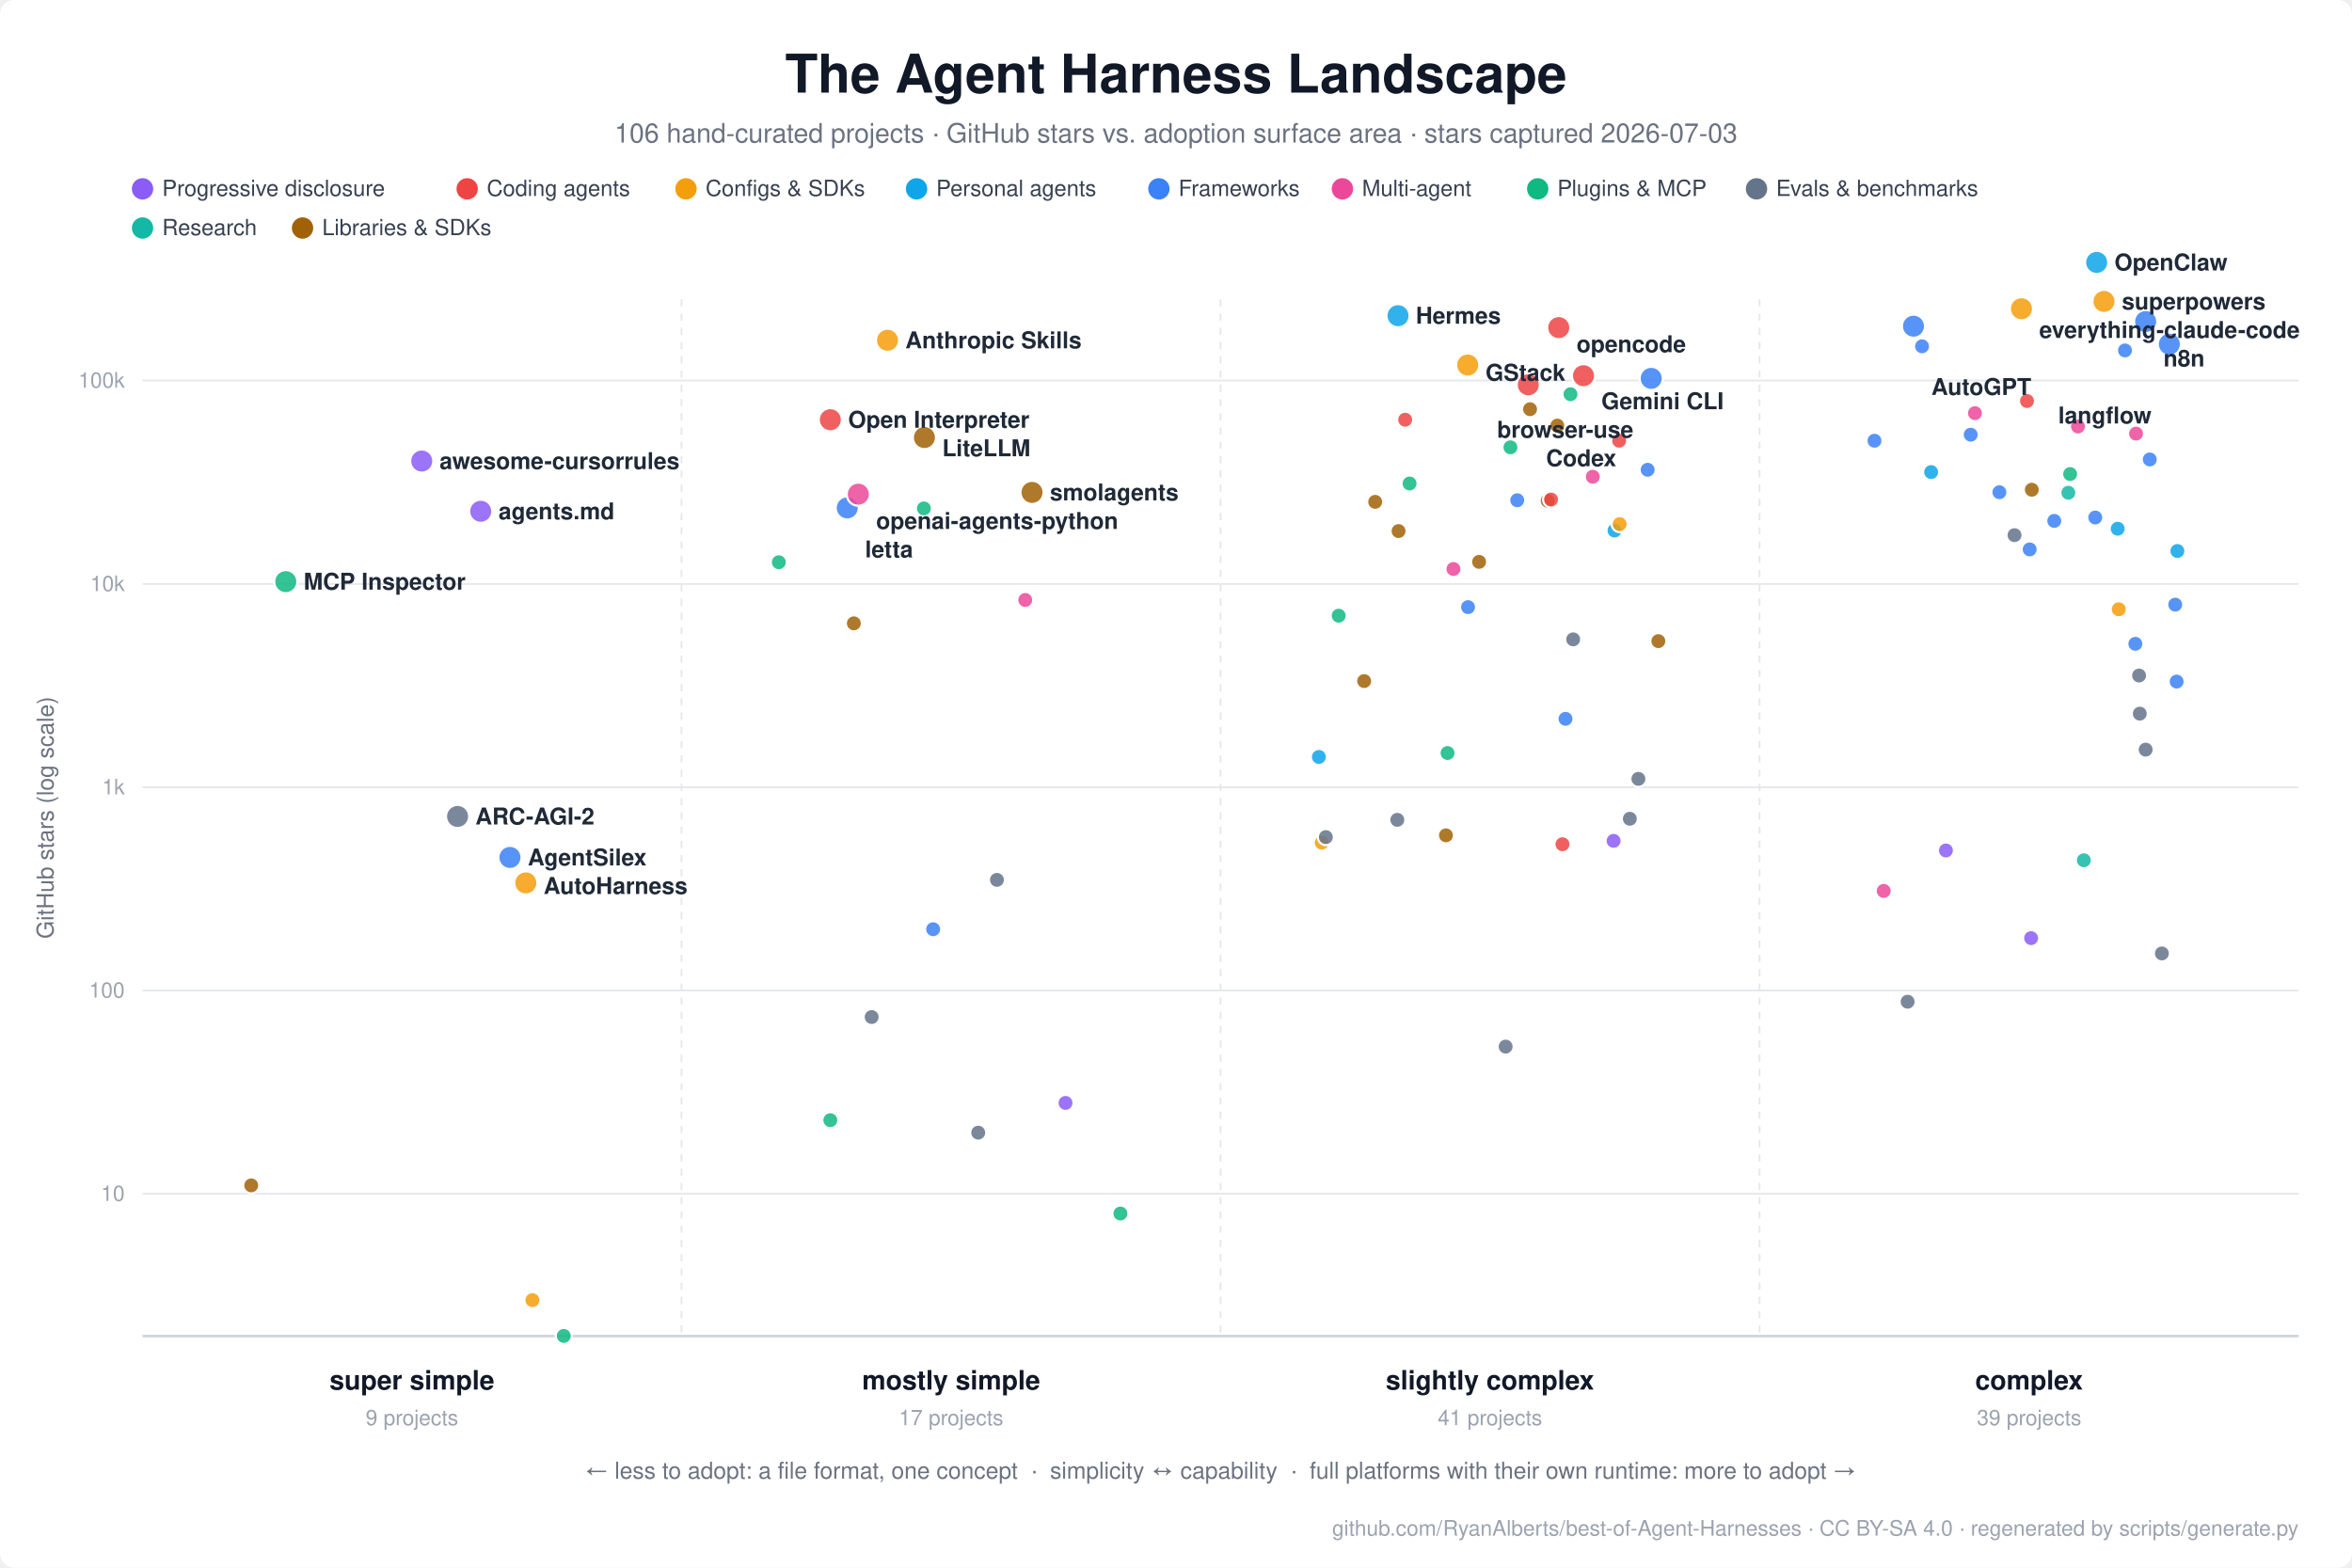
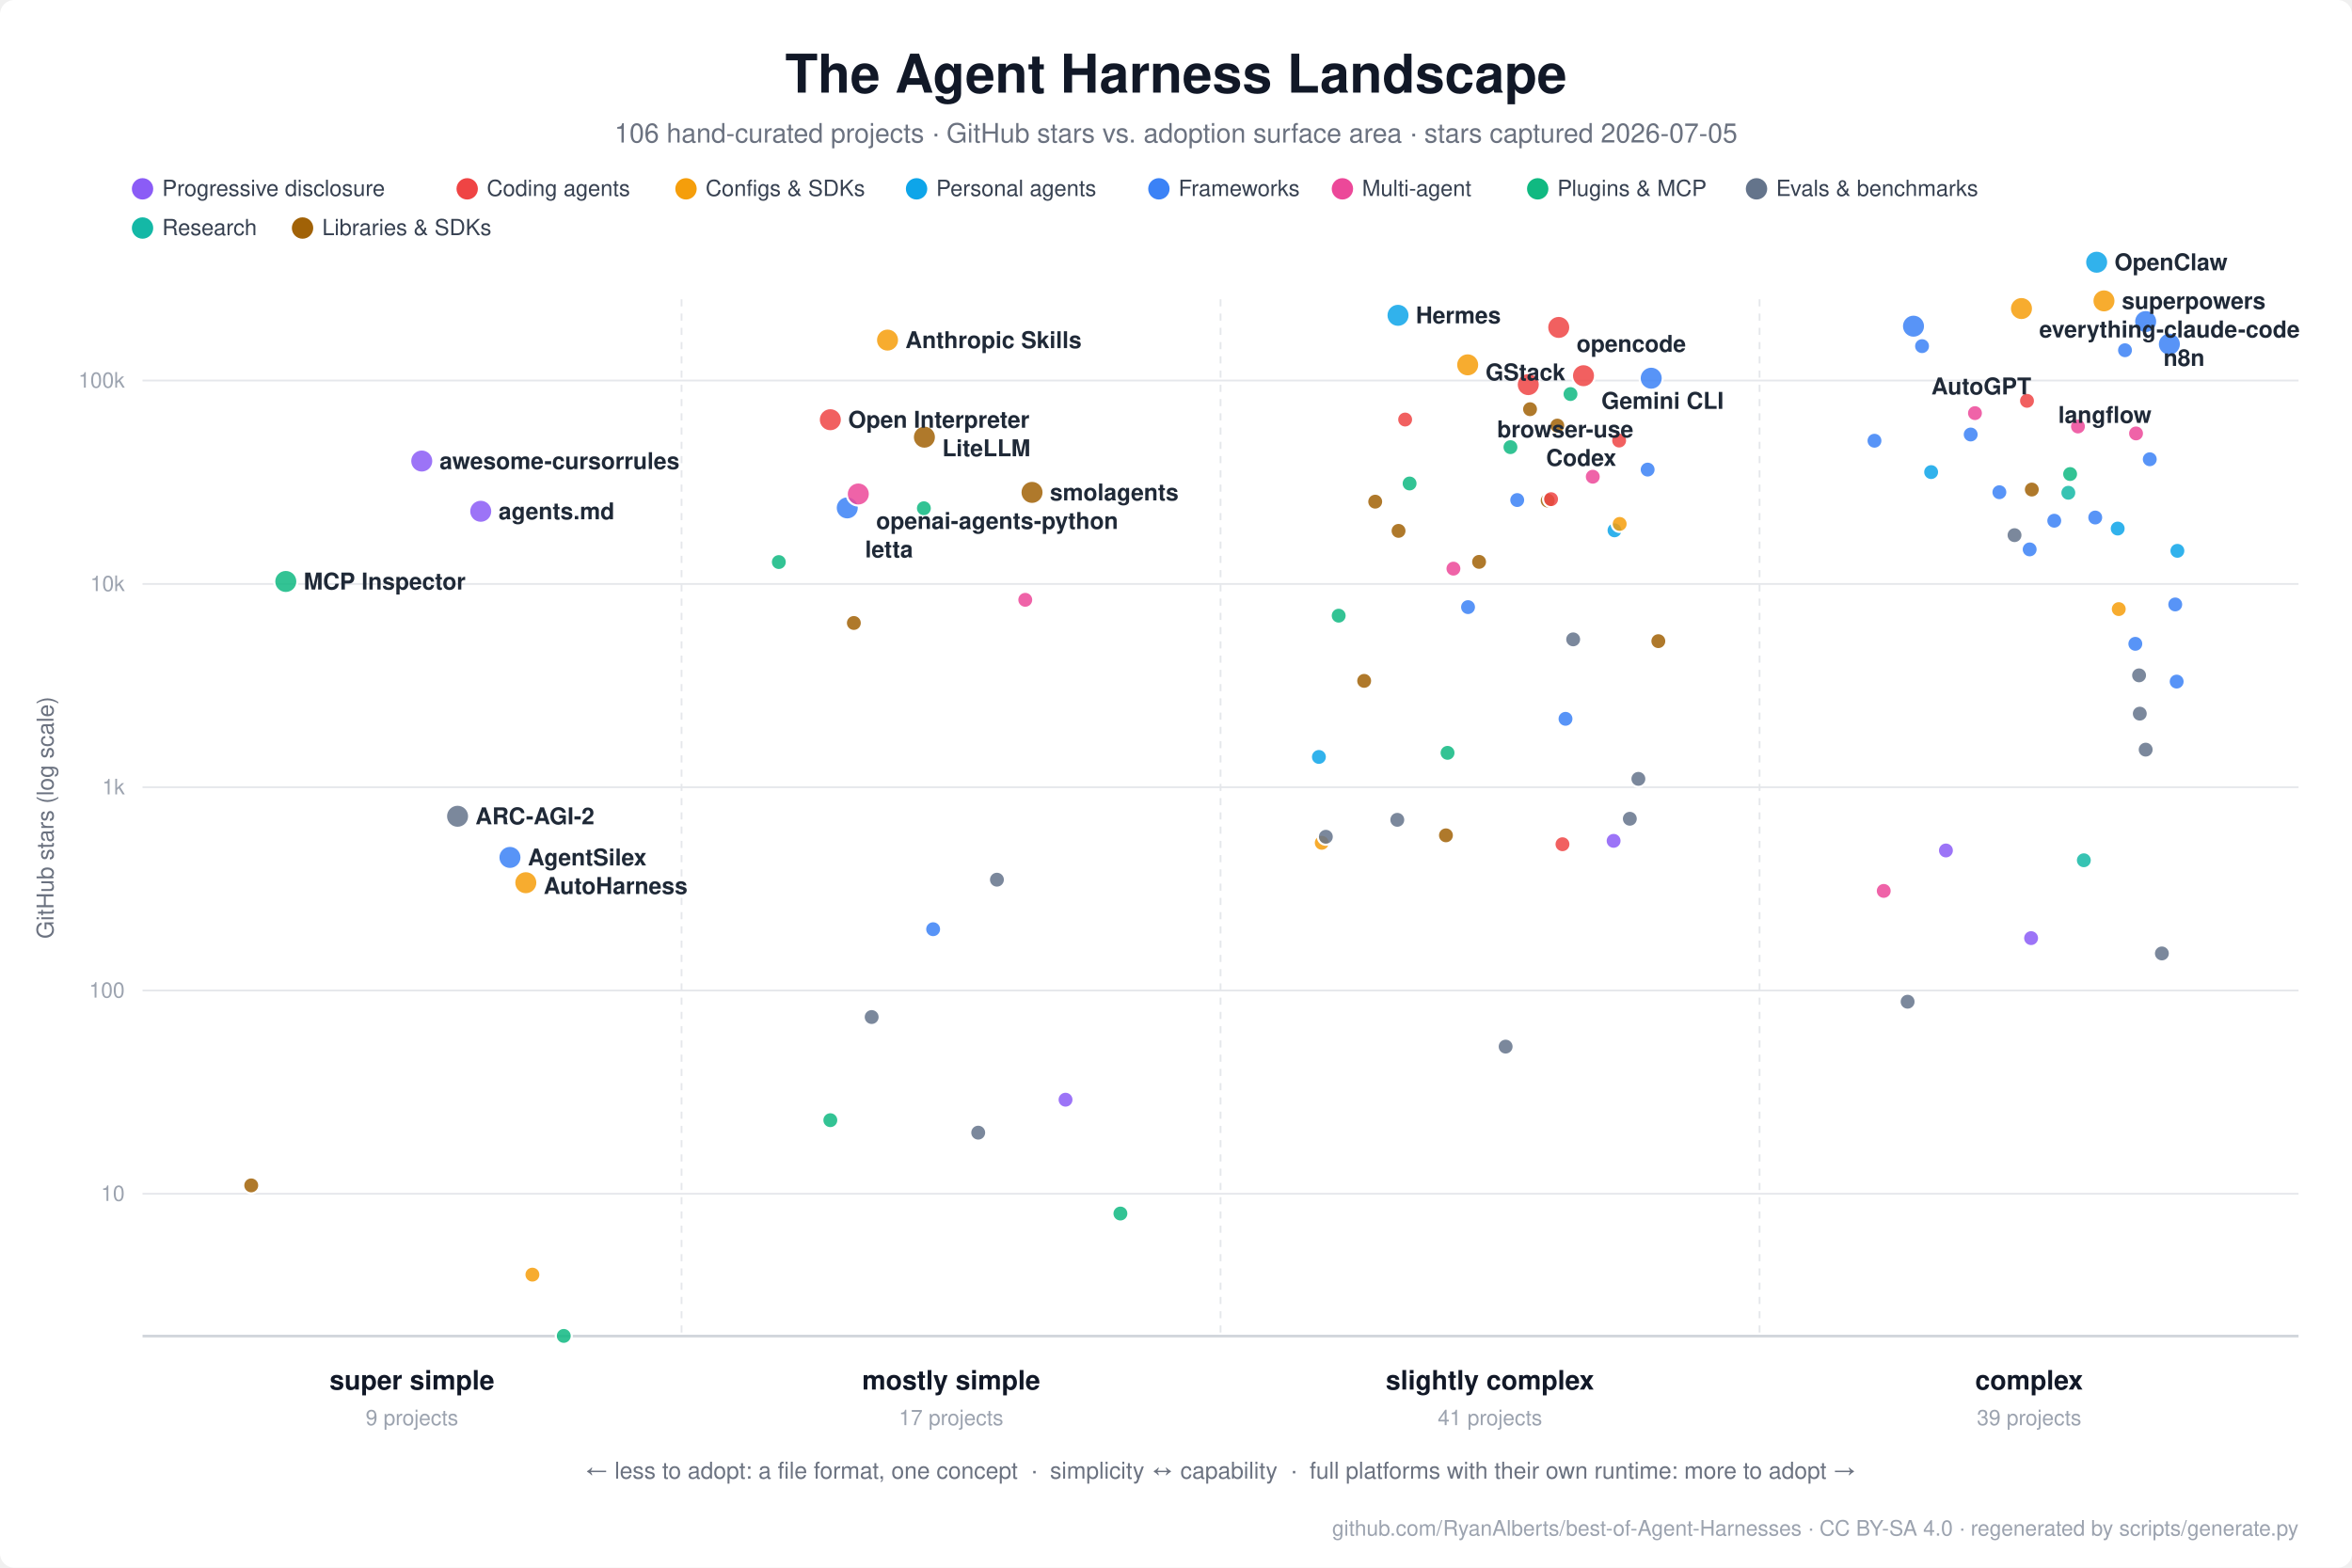
<svg xmlns="http://www.w3.org/2000/svg" viewBox="0 0 1320 880" font-family="-apple-system, 'Segoe UI', Helvetica, Arial, sans-serif">
  <rect width="1320" height="880" fill="#ffffff" rx="8" />
  <text x="660.0" y="52" text-anchor="middle" font-size="30" font-weight="700" fill="#111827">The Agent Harness Landscape</text>
-   <text x="660.0" y="80" text-anchor="middle" font-size="15" fill="#6b7280">106 hand-curated projects · GitHub stars vs. adoption surface area · stars captured 2026-07-03</text>
+   <text x="660.0" y="80" text-anchor="middle" font-size="15" fill="#6b7280">106 hand-curated projects · GitHub stars vs. adoption surface area · stars captured 2026-07-05</text>
  <circle cx="80" cy="106" r="6" fill="#8b5cf6" />
  <text x="91" y="110" font-size="12.5" fill="#374151">Progressive disclosure</text>
  <circle cx="262.2" cy="106" r="6" fill="#ef4444" />
  <text x="273.2" y="110" font-size="12.5" fill="#374151">Coding agents</text>
  <circle cx="385.0" cy="106" r="6" fill="#f59e0b" />
  <text x="396.0" y="110" font-size="12.5" fill="#374151">Configs &amp; SDKs</text>
  <circle cx="514.4" cy="106" r="6" fill="#0ea5e9" />
  <text x="525.4" y="110" font-size="12.5" fill="#374151">Personal agents</text>
  <circle cx="650.4" cy="106" r="6" fill="#3b82f6" />
  <text x="661.4" y="110" font-size="12.5" fill="#374151">Frameworks</text>
  <circle cx="753.4" cy="106" r="6" fill="#ec4899" />
  <text x="764.4" y="110" font-size="12.5" fill="#374151">Multi-agent</text>
  <circle cx="863.0" cy="106" r="6" fill="#10b981" />
  <text x="874.0" y="110" font-size="12.5" fill="#374151">Plugins &amp; MCP</text>
  <circle cx="985.8" cy="106" r="6" fill="#64748b" />
  <text x="996.8" y="110" font-size="12.5" fill="#374151">Evals &amp; benchmarks</text>
  <circle cx="80" cy="128" r="6" fill="#14b8a6" />
  <text x="91" y="132" font-size="12.5" fill="#374151">Research</text>
  <circle cx="169.8" cy="128" r="6" fill="#a16207" />
  <text x="180.8" y="132" font-size="12.5" fill="#374151">Libraries &amp; SDKs</text>
  <line x1="80" y1="670.1" x2="1290" y2="670.1" stroke="#e5e7eb" stroke-width="1" />
  <text x="70" y="674.1" text-anchor="end" font-size="12" fill="#9ca3af">10</text>
  <line x1="80" y1="556.0" x2="1290" y2="556.0" stroke="#e5e7eb" stroke-width="1" />
  <text x="70" y="560.0" text-anchor="end" font-size="12" fill="#9ca3af">100</text>
  <line x1="80" y1="441.9" x2="1290" y2="441.9" stroke="#e5e7eb" stroke-width="1" />
  <text x="70" y="445.9" text-anchor="end" font-size="12" fill="#9ca3af">1k</text>
  <line x1="80" y1="327.8" x2="1290" y2="327.8" stroke="#e5e7eb" stroke-width="1" />
  <text x="70" y="331.8" text-anchor="end" font-size="12" fill="#9ca3af">10k</text>
  <line x1="80" y1="213.6" x2="1290" y2="213.6" stroke="#e5e7eb" stroke-width="1" />
  <text x="70" y="217.6" text-anchor="end" font-size="12" fill="#9ca3af">100k</text>
  <text x="30" y="459" font-size="13" fill="#6b7280" transform="rotate(-90 30 459)" text-anchor="middle">GitHub stars (log scale)</text>
  <text x="231.2" y="780" text-anchor="middle" font-size="15" font-weight="600" fill="#111827">super simple</text>
  <text x="231.2" y="800" text-anchor="middle" font-size="12" fill="#9ca3af">9 projects</text>
  <line x1="382.5" y1="168" x2="382.5" y2="750" stroke="#e5e7eb" stroke-width="1" stroke-dasharray="4 4" />
  <text x="533.8" y="780" text-anchor="middle" font-size="15" font-weight="600" fill="#111827">mostly simple</text>
  <text x="533.8" y="800" text-anchor="middle" font-size="12" fill="#9ca3af">17 projects</text>
  <line x1="685.0" y1="168" x2="685.0" y2="750" stroke="#e5e7eb" stroke-width="1" stroke-dasharray="4 4" />
  <text x="836.2" y="780" text-anchor="middle" font-size="15" font-weight="600" fill="#111827">slightly complex</text>
  <text x="836.2" y="800" text-anchor="middle" font-size="12" fill="#9ca3af">41 projects</text>
  <line x1="987.5" y1="168" x2="987.5" y2="750" stroke="#e5e7eb" stroke-width="1" stroke-dasharray="4 4" />
  <text x="1138.8" y="780" text-anchor="middle" font-size="15" font-weight="600" fill="#111827">complex</text>
  <text x="1138.8" y="800" text-anchor="middle" font-size="12" fill="#9ca3af">39 projects</text>
  <line x1="80" y1="750" x2="1290" y2="750" stroke="#d1d5db" stroke-width="1.5" />
  <text x="685.0" y="830" text-anchor="middle" font-size="13" fill="#6b7280">←  less to adopt: a file format, one concept  ·  simplicity ↔ capability  ·  full platforms with their own runtime: more to adopt  →</text>
  <circle cx="316.4" cy="749.9" r="4.5" fill="#10b981" fill-opacity="0.85" stroke="#ffffff" stroke-width="1.2" />
-   <circle cx="298.8" cy="729.8" r="4.5" fill="#f59e0b" fill-opacity="0.85" stroke="#ffffff" stroke-width="1.2" />
+   <circle cx="298.8" cy="715.5" r="4.5" fill="#f59e0b" fill-opacity="0.85" stroke="#ffffff" stroke-width="1.2" />
  <circle cx="628.8" cy="681.2" r="4.5" fill="#10b981" fill-opacity="0.85" stroke="#ffffff" stroke-width="1.2" />
  <circle cx="141.0" cy="665.4" r="4.5" fill="#a16207" fill-opacity="0.85" stroke="#ffffff" stroke-width="1.2" />
  <circle cx="549.0" cy="635.8" r="4.5" fill="#64748b" fill-opacity="0.85" stroke="#ffffff" stroke-width="1.2" />
  <circle cx="466.0" cy="628.8" r="4.5" fill="#10b981" fill-opacity="0.85" stroke="#ffffff" stroke-width="1.2" />
-   <circle cx="598.0" cy="619.1" r="4.5" fill="#8b5cf6" fill-opacity="0.85" stroke="#ffffff" stroke-width="1.2" />
+   <circle cx="598.0" cy="617.3" r="4.5" fill="#8b5cf6" fill-opacity="0.85" stroke="#ffffff" stroke-width="1.2" />
  <circle cx="845.0" cy="587.5" r="4.5" fill="#64748b" fill-opacity="0.85" stroke="#ffffff" stroke-width="1.2" />
  <circle cx="489.2" cy="570.9" r="4.5" fill="#64748b" fill-opacity="0.85" stroke="#ffffff" stroke-width="1.2" />
  <circle cx="1070.6" cy="562.3" r="4.5" fill="#64748b" fill-opacity="0.85" stroke="#ffffff" stroke-width="1.2" />
  <circle cx="1213.3" cy="535.2" r="4.5" fill="#64748b" fill-opacity="0.85" stroke="#ffffff" stroke-width="1.2" />
  <circle cx="1139.9" cy="526.6" r="4.5" fill="#8b5cf6" fill-opacity="0.85" stroke="#ffffff" stroke-width="1.2" />
  <circle cx="523.7" cy="521.6" r="4.5" fill="#3b82f6" fill-opacity="0.85" stroke="#ffffff" stroke-width="1.2" />
  <circle cx="1057.2" cy="500.1" r="4.5" fill="#ec4899" fill-opacity="0.85" stroke="#ffffff" stroke-width="1.2" />
-   <circle cx="295.1" cy="495.6" r="6.5" fill="#f59e0b" fill-opacity="0.85" stroke="#ffffff" stroke-width="1.2" />
-   <circle cx="559.5" cy="493.9" r="4.5" fill="#64748b" fill-opacity="0.85" stroke="#ffffff" stroke-width="1.2" />
+   <circle cx="295.1" cy="495.5" r="6.5" fill="#f59e0b" fill-opacity="0.85" stroke="#ffffff" stroke-width="1.2" />
+   <circle cx="559.5" cy="493.8" r="4.5" fill="#64748b" fill-opacity="0.85" stroke="#ffffff" stroke-width="1.2" />
  <circle cx="1169.5" cy="482.9" r="4.5" fill="#14b8a6" fill-opacity="0.85" stroke="#ffffff" stroke-width="1.2" />
  <circle cx="286.2" cy="481.3" r="6.5" fill="#3b82f6" fill-opacity="0.85" stroke="#ffffff" stroke-width="1.2" />
  <circle cx="1092.1" cy="477.4" r="4.5" fill="#8b5cf6" fill-opacity="0.85" stroke="#ffffff" stroke-width="1.2" />
  <circle cx="876.9" cy="473.9" r="4.5" fill="#ef4444" fill-opacity="0.85" stroke="#ffffff" stroke-width="1.2" />
-   <circle cx="741.8" cy="473.0" r="4.5" fill="#f59e0b" fill-opacity="0.85" stroke="#ffffff" stroke-width="1.2" />
+   <circle cx="741.8" cy="473.1" r="4.5" fill="#f59e0b" fill-opacity="0.85" stroke="#ffffff" stroke-width="1.2" />
  <circle cx="905.6" cy="472.0" r="4.5" fill="#8b5cf6" fill-opacity="0.85" stroke="#ffffff" stroke-width="1.2" />
-   <circle cx="744.1" cy="469.9" r="4.5" fill="#64748b" fill-opacity="0.85" stroke="#ffffff" stroke-width="1.2" />
+   <circle cx="744.1" cy="469.7" r="4.5" fill="#64748b" fill-opacity="0.85" stroke="#ffffff" stroke-width="1.2" />
  <circle cx="811.5" cy="468.9" r="4.5" fill="#a16207" fill-opacity="0.85" stroke="#ffffff" stroke-width="1.2" />
  <circle cx="784.2" cy="460.2" r="4.5" fill="#64748b" fill-opacity="0.85" stroke="#ffffff" stroke-width="1.2" />
  <circle cx="914.7" cy="459.6" r="4.5" fill="#64748b" fill-opacity="0.85" stroke="#ffffff" stroke-width="1.2" />
-   <circle cx="256.8" cy="458.3" r="6.5" fill="#64748b" fill-opacity="0.85" stroke="#ffffff" stroke-width="1.2" />
+   <circle cx="256.8" cy="458.2" r="6.5" fill="#64748b" fill-opacity="0.85" stroke="#ffffff" stroke-width="1.2" />
  <circle cx="919.5" cy="437.2" r="4.5" fill="#64748b" fill-opacity="0.85" stroke="#ffffff" stroke-width="1.2" />
  <circle cx="740.2" cy="424.9" r="4.5" fill="#0ea5e9" fill-opacity="0.85" stroke="#ffffff" stroke-width="1.2" />
-   <circle cx="812.4" cy="422.7" r="4.5" fill="#10b981" fill-opacity="0.85" stroke="#ffffff" stroke-width="1.2" />
+   <circle cx="812.4" cy="422.6" r="4.5" fill="#10b981" fill-opacity="0.85" stroke="#ffffff" stroke-width="1.2" />
  <circle cx="1204.2" cy="420.8" r="4.5" fill="#64748b" fill-opacity="0.85" stroke="#ffffff" stroke-width="1.2" />
  <circle cx="878.6" cy="403.5" r="4.5" fill="#3b82f6" fill-opacity="0.85" stroke="#ffffff" stroke-width="1.2" />
  <circle cx="1200.9" cy="400.6" r="4.5" fill="#64748b" fill-opacity="0.85" stroke="#ffffff" stroke-width="1.2" />
  <circle cx="1221.6" cy="382.6" r="4.5" fill="#3b82f6" fill-opacity="0.85" stroke="#ffffff" stroke-width="1.2" />
-   <circle cx="765.6" cy="382.3" r="4.5" fill="#a16207" fill-opacity="0.85" stroke="#ffffff" stroke-width="1.2" />
-   <circle cx="1200.5" cy="379.2" r="4.5" fill="#64748b" fill-opacity="0.85" stroke="#ffffff" stroke-width="1.2" />
+   <circle cx="765.6" cy="382.2" r="4.5" fill="#a16207" fill-opacity="0.85" stroke="#ffffff" stroke-width="1.2" />
+   <circle cx="1200.5" cy="379.1" r="4.5" fill="#64748b" fill-opacity="0.85" stroke="#ffffff" stroke-width="1.2" />
  <circle cx="1198.4" cy="361.4" r="4.5" fill="#3b82f6" fill-opacity="0.85" stroke="#ffffff" stroke-width="1.2" />
  <circle cx="930.7" cy="359.9" r="4.5" fill="#a16207" fill-opacity="0.85" stroke="#ffffff" stroke-width="1.2" />
  <circle cx="882.9" cy="358.9" r="4.5" fill="#64748b" fill-opacity="0.85" stroke="#ffffff" stroke-width="1.2" />
-   <circle cx="479.2" cy="349.9" r="4.5" fill="#a16207" fill-opacity="0.85" stroke="#ffffff" stroke-width="1.2" />
+   <circle cx="479.2" cy="349.7" r="4.5" fill="#a16207" fill-opacity="0.85" stroke="#ffffff" stroke-width="1.2" />
  <circle cx="751.3" cy="345.6" r="4.5" fill="#10b981" fill-opacity="0.85" stroke="#ffffff" stroke-width="1.2" />
-   <circle cx="1189.1" cy="342.0" r="4.5" fill="#f59e0b" fill-opacity="0.85" stroke="#ffffff" stroke-width="1.2" />
+   <circle cx="1189.1" cy="341.9" r="4.5" fill="#f59e0b" fill-opacity="0.85" stroke="#ffffff" stroke-width="1.2" />
  <circle cx="823.9" cy="340.8" r="4.5" fill="#3b82f6" fill-opacity="0.85" stroke="#ffffff" stroke-width="1.2" />
-   <circle cx="1220.8" cy="339.4" r="4.5" fill="#3b82f6" fill-opacity="0.85" stroke="#ffffff" stroke-width="1.2" />
-   <circle cx="575.4" cy="336.8" r="4.5" fill="#ec4899" fill-opacity="0.85" stroke="#ffffff" stroke-width="1.2" />
-   <circle cx="160.4" cy="326.5" r="6.5" fill="#10b981" fill-opacity="0.85" stroke="#ffffff" stroke-width="1.2" />
-   <circle cx="815.7" cy="319.4" r="4.5" fill="#ec4899" fill-opacity="0.85" stroke="#ffffff" stroke-width="1.2" />
-   <circle cx="437.1" cy="315.6" r="4.5" fill="#10b981" fill-opacity="0.85" stroke="#ffffff" stroke-width="1.2" />
+   <circle cx="1220.8" cy="339.3" r="4.5" fill="#3b82f6" fill-opacity="0.85" stroke="#ffffff" stroke-width="1.2" />
+   <circle cx="575.4" cy="336.7" r="4.5" fill="#ec4899" fill-opacity="0.85" stroke="#ffffff" stroke-width="1.2" />
+   <circle cx="160.4" cy="326.4" r="6.5" fill="#10b981" fill-opacity="0.85" stroke="#ffffff" stroke-width="1.2" />
+   <circle cx="815.7" cy="319.2" r="4.5" fill="#ec4899" fill-opacity="0.85" stroke="#ffffff" stroke-width="1.2" />
+   <circle cx="437.1" cy="315.5" r="4.5" fill="#10b981" fill-opacity="0.85" stroke="#ffffff" stroke-width="1.2" />
  <circle cx="830.1" cy="315.4" r="4.5" fill="#a16207" fill-opacity="0.85" stroke="#ffffff" stroke-width="1.2" />
-   <circle cx="1222.0" cy="309.3" r="4.5" fill="#0ea5e9" fill-opacity="0.85" stroke="#ffffff" stroke-width="1.2" />
+   <circle cx="1222.0" cy="309.2" r="4.5" fill="#0ea5e9" fill-opacity="0.85" stroke="#ffffff" stroke-width="1.2" />
  <circle cx="1139.1" cy="308.4" r="4.5" fill="#3b82f6" fill-opacity="0.85" stroke="#ffffff" stroke-width="1.2" />
  <circle cx="1130.6" cy="300.4" r="4.5" fill="#64748b" fill-opacity="0.85" stroke="#ffffff" stroke-width="1.2" />
-   <circle cx="784.9" cy="298.1" r="4.5" fill="#a16207" fill-opacity="0.85" stroke="#ffffff" stroke-width="1.2" />
-   <circle cx="906.1" cy="297.8" r="4.5" fill="#0ea5e9" fill-opacity="0.85" stroke="#ffffff" stroke-width="1.2" />
-   <circle cx="1188.5" cy="296.8" r="4.5" fill="#0ea5e9" fill-opacity="0.85" stroke="#ffffff" stroke-width="1.2" />
-   <circle cx="909.0" cy="294.2" r="4.5" fill="#f59e0b" fill-opacity="0.85" stroke="#ffffff" stroke-width="1.2" />
-   <circle cx="1152.9" cy="292.4" r="4.5" fill="#3b82f6" fill-opacity="0.85" stroke="#ffffff" stroke-width="1.2" />
+   <circle cx="784.9" cy="298.0" r="4.5" fill="#a16207" fill-opacity="0.85" stroke="#ffffff" stroke-width="1.2" />
+   <circle cx="906.1" cy="297.7" r="4.5" fill="#0ea5e9" fill-opacity="0.85" stroke="#ffffff" stroke-width="1.2" />
+   <circle cx="1188.5" cy="296.7" r="4.5" fill="#0ea5e9" fill-opacity="0.85" stroke="#ffffff" stroke-width="1.2" />
+   <circle cx="909.0" cy="294.1" r="4.5" fill="#f59e0b" fill-opacity="0.85" stroke="#ffffff" stroke-width="1.2" />
+   <circle cx="1152.9" cy="292.3" r="4.5" fill="#3b82f6" fill-opacity="0.85" stroke="#ffffff" stroke-width="1.2" />
  <circle cx="1175.9" cy="290.5" r="4.5" fill="#3b82f6" fill-opacity="0.85" stroke="#ffffff" stroke-width="1.2" />
  <circle cx="269.8" cy="287.0" r="6.5" fill="#8b5cf6" fill-opacity="0.85" stroke="#ffffff" stroke-width="1.2" />
-   <circle cx="518.5" cy="285.4" r="4.5" fill="#10b981" fill-opacity="0.85" stroke="#ffffff" stroke-width="1.2" />
+   <circle cx="518.5" cy="285.3" r="4.5" fill="#10b981" fill-opacity="0.85" stroke="#ffffff" stroke-width="1.2" />
  <circle cx="475.5" cy="285.1" r="6.5" fill="#3b82f6" fill-opacity="0.85" stroke="#ffffff" stroke-width="1.2" />
-   <circle cx="771.8" cy="281.7" r="4.5" fill="#a16207" fill-opacity="0.85" stroke="#ffffff" stroke-width="1.2" />
-   <circle cx="868.6" cy="281.1" r="4.5" fill="#a16207" fill-opacity="0.85" stroke="#ffffff" stroke-width="1.2" />
-   <circle cx="851.5" cy="280.8" r="4.5" fill="#3b82f6" fill-opacity="0.85" stroke="#ffffff" stroke-width="1.2" />
-   <circle cx="870.5" cy="280.4" r="4.5" fill="#ef4444" fill-opacity="0.85" stroke="#ffffff" stroke-width="1.2" />
-   <circle cx="481.7" cy="277.4" r="6.5" fill="#ec4899" fill-opacity="0.85" stroke="#ffffff" stroke-width="1.2" />
+   <circle cx="771.8" cy="281.6" r="4.5" fill="#a16207" fill-opacity="0.85" stroke="#ffffff" stroke-width="1.2" />
+   <circle cx="868.6" cy="281.0" r="4.5" fill="#a16207" fill-opacity="0.85" stroke="#ffffff" stroke-width="1.2" />
+   <circle cx="851.5" cy="280.7" r="4.5" fill="#3b82f6" fill-opacity="0.85" stroke="#ffffff" stroke-width="1.2" />
+   <circle cx="870.5" cy="280.2" r="4.5" fill="#ef4444" fill-opacity="0.85" stroke="#ffffff" stroke-width="1.2" />
+   <circle cx="481.7" cy="277.3" r="6.5" fill="#ec4899" fill-opacity="0.85" stroke="#ffffff" stroke-width="1.2" />
  <circle cx="1160.8" cy="276.6" r="4.5" fill="#14b8a6" fill-opacity="0.85" stroke="#ffffff" stroke-width="1.2" />
  <circle cx="579.2" cy="276.4" r="6.5" fill="#a16207" fill-opacity="0.85" stroke="#ffffff" stroke-width="1.2" />
  <circle cx="1122.1" cy="276.3" r="4.5" fill="#3b82f6" fill-opacity="0.85" stroke="#ffffff" stroke-width="1.2" />
-   <circle cx="1140.3" cy="274.9" r="4.5" fill="#a16207" fill-opacity="0.85" stroke="#ffffff" stroke-width="1.2" />
+   <circle cx="1140.3" cy="274.8" r="4.5" fill="#a16207" fill-opacity="0.85" stroke="#ffffff" stroke-width="1.2" />
  <circle cx="791.1" cy="271.4" r="4.5" fill="#10b981" fill-opacity="0.85" stroke="#ffffff" stroke-width="1.2" />
  <circle cx="893.9" cy="267.6" r="4.5" fill="#ec4899" fill-opacity="0.85" stroke="#ffffff" stroke-width="1.2" />
  <circle cx="1161.8" cy="266.1" r="4.5" fill="#10b981" fill-opacity="0.85" stroke="#ffffff" stroke-width="1.2" />
  <circle cx="1083.8" cy="265.0" r="4.5" fill="#0ea5e9" fill-opacity="0.85" stroke="#ffffff" stroke-width="1.2" />
-   <circle cx="924.7" cy="263.7" r="4.5" fill="#3b82f6" fill-opacity="0.85" stroke="#ffffff" stroke-width="1.2" />
+   <circle cx="924.7" cy="263.6" r="4.5" fill="#3b82f6" fill-opacity="0.85" stroke="#ffffff" stroke-width="1.2" />
  <circle cx="236.7" cy="258.8" r="6.5" fill="#8b5cf6" fill-opacity="0.85" stroke="#ffffff" stroke-width="1.2" />
-   <circle cx="1206.5" cy="257.9" r="4.5" fill="#3b82f6" fill-opacity="0.85" stroke="#ffffff" stroke-width="1.2" />
-   <circle cx="847.7" cy="251.1" r="4.5" fill="#10b981" fill-opacity="0.85" stroke="#ffffff" stroke-width="1.2" />
-   <circle cx="908.7" cy="247.4" r="4.5" fill="#ef4444" fill-opacity="0.85" stroke="#ffffff" stroke-width="1.2" />
+   <circle cx="1206.5" cy="257.8" r="4.5" fill="#3b82f6" fill-opacity="0.85" stroke="#ffffff" stroke-width="1.2" />
+   <circle cx="847.7" cy="251.0" r="4.5" fill="#10b981" fill-opacity="0.85" stroke="#ffffff" stroke-width="1.2" />
  <circle cx="1052.0" cy="247.4" r="4.5" fill="#3b82f6" fill-opacity="0.85" stroke="#ffffff" stroke-width="1.2" />
-   <circle cx="518.8" cy="245.6" r="6.5" fill="#a16207" fill-opacity="0.85" stroke="#ffffff" stroke-width="1.2" />
-   <circle cx="1106.0" cy="244.0" r="4.5" fill="#3b82f6" fill-opacity="0.85" stroke="#ffffff" stroke-width="1.2" />
-   <circle cx="1198.8" cy="243.4" r="4.5" fill="#ec4899" fill-opacity="0.85" stroke="#ffffff" stroke-width="1.2" />
+   <circle cx="908.7" cy="247.3" r="4.5" fill="#ef4444" fill-opacity="0.85" stroke="#ffffff" stroke-width="1.2" />
+   <circle cx="518.8" cy="245.4" r="6.5" fill="#a16207" fill-opacity="0.85" stroke="#ffffff" stroke-width="1.2" />
+   <circle cx="1106.0" cy="243.9" r="4.5" fill="#3b82f6" fill-opacity="0.85" stroke="#ffffff" stroke-width="1.2" />
+   <circle cx="1198.8" cy="243.3" r="4.5" fill="#ec4899" fill-opacity="0.85" stroke="#ffffff" stroke-width="1.2" />
  <circle cx="1166.2" cy="239.4" r="4.5" fill="#ec4899" fill-opacity="0.85" stroke="#ffffff" stroke-width="1.2" />
  <circle cx="874.0" cy="238.9" r="4.5" fill="#a16207" fill-opacity="0.85" stroke="#ffffff" stroke-width="1.2" />
-   <circle cx="788.6" cy="235.6" r="4.5" fill="#ef4444" fill-opacity="0.85" stroke="#ffffff" stroke-width="1.2" />
  <circle cx="466.0" cy="235.6" r="6.5" fill="#ef4444" fill-opacity="0.85" stroke="#ffffff" stroke-width="1.2" />
+   <circle cx="788.6" cy="235.5" r="4.5" fill="#ef4444" fill-opacity="0.85" stroke="#ffffff" stroke-width="1.2" />
  <circle cx="1108.4" cy="231.9" r="4.5" fill="#ec4899" fill-opacity="0.85" stroke="#ffffff" stroke-width="1.2" />
  <circle cx="858.7" cy="229.7" r="4.5" fill="#a16207" fill-opacity="0.85" stroke="#ffffff" stroke-width="1.2" />
-   <circle cx="1137.6" cy="225.1" r="4.5" fill="#ef4444" fill-opacity="0.85" stroke="#ffffff" stroke-width="1.2" />
-   <circle cx="881.4" cy="221.3" r="4.5" fill="#10b981" fill-opacity="0.85" stroke="#ffffff" stroke-width="1.2" />
-   <circle cx="857.7" cy="216.0" r="6.5" fill="#ef4444" fill-opacity="0.85" stroke="#ffffff" stroke-width="1.2" />
-   <circle cx="926.7" cy="212.4" r="6.5" fill="#3b82f6" fill-opacity="0.85" stroke="#ffffff" stroke-width="1.2" />
+   <circle cx="1137.6" cy="225.0" r="4.5" fill="#ef4444" fill-opacity="0.85" stroke="#ffffff" stroke-width="1.2" />
+   <circle cx="881.4" cy="221.2" r="4.5" fill="#10b981" fill-opacity="0.85" stroke="#ffffff" stroke-width="1.2" />
+   <circle cx="857.7" cy="215.9" r="6.5" fill="#ef4444" fill-opacity="0.85" stroke="#ffffff" stroke-width="1.2" />
+   <circle cx="926.7" cy="212.3" r="6.5" fill="#3b82f6" fill-opacity="0.85" stroke="#ffffff" stroke-width="1.2" />
  <circle cx="888.7" cy="210.9" r="6.5" fill="#ef4444" fill-opacity="0.85" stroke="#ffffff" stroke-width="1.2" />
-   <circle cx="823.7" cy="204.9" r="6.5" fill="#f59e0b" fill-opacity="0.85" stroke="#ffffff" stroke-width="1.2" />
-   <circle cx="1192.6" cy="196.7" r="4.5" fill="#3b82f6" fill-opacity="0.85" stroke="#ffffff" stroke-width="1.2" />
-   <circle cx="1078.7" cy="194.4" r="4.5" fill="#3b82f6" fill-opacity="0.85" stroke="#ffffff" stroke-width="1.2" />
+   <circle cx="823.7" cy="204.8" r="6.5" fill="#f59e0b" fill-opacity="0.85" stroke="#ffffff" stroke-width="1.2" />
+   <circle cx="1192.6" cy="196.6" r="4.5" fill="#3b82f6" fill-opacity="0.85" stroke="#ffffff" stroke-width="1.2" />
+   <circle cx="1078.7" cy="194.3" r="4.5" fill="#3b82f6" fill-opacity="0.85" stroke="#ffffff" stroke-width="1.2" />
  <circle cx="1217.5" cy="193.2" r="6.5" fill="#3b82f6" fill-opacity="0.85" stroke="#ffffff" stroke-width="1.2" />
-   <circle cx="498.1" cy="191.0" r="6.5" fill="#f59e0b" fill-opacity="0.85" stroke="#ffffff" stroke-width="1.2" />
-   <circle cx="874.8" cy="183.9" r="6.5" fill="#ef4444" fill-opacity="0.85" stroke="#ffffff" stroke-width="1.2" />
+   <circle cx="498.1" cy="190.9" r="6.5" fill="#f59e0b" fill-opacity="0.85" stroke="#ffffff" stroke-width="1.2" />
+   <circle cx="874.8" cy="183.8" r="6.5" fill="#ef4444" fill-opacity="0.85" stroke="#ffffff" stroke-width="1.2" />
  <circle cx="1073.9" cy="183.1" r="6.5" fill="#3b82f6" fill-opacity="0.85" stroke="#ffffff" stroke-width="1.2" />
  <circle cx="1204.2" cy="180.5" r="6.5" fill="#3b82f6" fill-opacity="0.85" stroke="#ffffff" stroke-width="1.2" />
-   <circle cx="784.6" cy="177.2" r="6.5" fill="#0ea5e9" fill-opacity="0.85" stroke="#ffffff" stroke-width="1.2" />
-   <circle cx="1134.5" cy="173.3" r="6.5" fill="#f59e0b" fill-opacity="0.85" stroke="#ffffff" stroke-width="1.2" />
-   <circle cx="1180.8" cy="169.2" r="6.5" fill="#f59e0b" fill-opacity="0.85" stroke="#ffffff" stroke-width="1.2" />
-   <circle cx="1176.7" cy="147.3" r="6.5" fill="#0ea5e9" fill-opacity="0.85" stroke="#ffffff" stroke-width="1.2" />
+   <circle cx="784.6" cy="177.0" r="6.5" fill="#0ea5e9" fill-opacity="0.85" stroke="#ffffff" stroke-width="1.2" />
+   <circle cx="1134.5" cy="173.2" r="6.5" fill="#f59e0b" fill-opacity="0.85" stroke="#ffffff" stroke-width="1.2" />
+   <circle cx="1180.8" cy="168.9" r="6.5" fill="#f59e0b" fill-opacity="0.85" stroke="#ffffff" stroke-width="1.2" />
+   <circle cx="1176.7" cy="147.2" r="6.5" fill="#0ea5e9" fill-opacity="0.85" stroke="#ffffff" stroke-width="1.2" />
  <text x="246.7" y="263.3" text-anchor="start" font-size="13" font-weight="600" fill="#1f2937">awesome-cursorrules</text>
  <text x="279.8" y="291.5" text-anchor="start" font-size="13" font-weight="600" fill="#1f2937">agents.md</text>
-   <text x="170.4" y="331.0" text-anchor="start" font-size="13" font-weight="600" fill="#1f2937">MCP Inspector</text>
-   <text x="266.8" y="462.8" text-anchor="start" font-size="13" font-weight="600" fill="#1f2937">ARC-AGI-2</text>
+   <text x="170.4" y="330.9" text-anchor="start" font-size="13" font-weight="600" fill="#1f2937">MCP Inspector</text>
+   <text x="266.8" y="462.7" text-anchor="start" font-size="13" font-weight="600" fill="#1f2937">ARC-AGI-2</text>
  <text x="296.2" y="485.8" text-anchor="start" font-size="13" font-weight="600" fill="#1f2937">AgentSilex</text>
  <text x="305.1" y="501.8" text-anchor="start" font-size="13" font-weight="600" fill="#1f2937">AutoHarness</text>
-   <text x="508.1" y="195.5" text-anchor="start" font-size="13" font-weight="600" fill="#1f2937">Anthropic Skills</text>
+   <text x="508.1" y="195.4" text-anchor="start" font-size="13" font-weight="600" fill="#1f2937">Anthropic Skills</text>
  <text x="476.0" y="240.1" text-anchor="start" font-size="13" font-weight="600" fill="#1f2937">Open Interpreter</text>
  <text x="528.8" y="256.1" text-anchor="start" font-size="13" font-weight="600" fill="#1f2937">LiteLLM</text>
  <text x="589.2" y="280.9" text-anchor="start" font-size="13" font-weight="600" fill="#1f2937">smolagents</text>
  <text x="491.7" y="296.9" text-anchor="start" font-size="13" font-weight="600" fill="#1f2937">openai-agents-python</text>
  <text x="485.5" y="312.9" text-anchor="start" font-size="13" font-weight="600" fill="#1f2937">letta</text>
-   <text x="794.6" y="181.7" text-anchor="start" font-size="13" font-weight="600" fill="#1f2937">Hermes</text>
-   <text x="884.8" y="197.7" text-anchor="start" font-size="13" font-weight="600" fill="#1f2937">opencode</text>
-   <text x="833.7" y="213.7" text-anchor="start" font-size="13" font-weight="600" fill="#1f2937">GStack</text>
-   <text x="898.7" y="229.7" text-anchor="start" font-size="13" font-weight="600" fill="#1f2937">Gemini CLI</text>
-   <text x="916.7" y="245.7" text-anchor="end" font-size="13" font-weight="600" fill="#1f2937">browser-use</text>
-   <text x="867.7" y="261.7" text-anchor="start" font-size="13" font-weight="600" fill="#1f2937">Codex</text>
-   <text x="1186.7" y="151.8" text-anchor="start" font-size="13" font-weight="600" fill="#1f2937">OpenClaw</text>
-   <text x="1190.8" y="173.7" text-anchor="start" font-size="13" font-weight="600" fill="#1f2937">superpowers</text>
-   <text x="1144.5" y="189.7" text-anchor="start" font-size="13" font-weight="600" fill="#1f2937">everything-claude-code</text>
-   <text x="1214.2" y="205.7" text-anchor="start" font-size="13" font-weight="600" fill="#1f2937">n8n</text>
-   <text x="1083.9" y="221.7" text-anchor="start" font-size="13" font-weight="600" fill="#1f2937">AutoGPT</text>
-   <text x="1207.5" y="237.7" text-anchor="end" font-size="13" font-weight="600" fill="#1f2937">langflow</text>
+   <text x="794.6" y="181.5" text-anchor="start" font-size="13" font-weight="600" fill="#1f2937">Hermes</text>
+   <text x="884.8" y="197.5" text-anchor="start" font-size="13" font-weight="600" fill="#1f2937">opencode</text>
+   <text x="833.7" y="213.5" text-anchor="start" font-size="13" font-weight="600" fill="#1f2937">GStack</text>
+   <text x="898.7" y="229.5" text-anchor="start" font-size="13" font-weight="600" fill="#1f2937">Gemini CLI</text>
+   <text x="916.7" y="245.5" text-anchor="end" font-size="13" font-weight="600" fill="#1f2937">browser-use</text>
+   <text x="867.7" y="261.5" text-anchor="start" font-size="13" font-weight="600" fill="#1f2937">Codex</text>
+   <text x="1186.7" y="151.7" text-anchor="start" font-size="13" font-weight="600" fill="#1f2937">OpenClaw</text>
+   <text x="1190.8" y="173.4" text-anchor="start" font-size="13" font-weight="600" fill="#1f2937">superpowers</text>
+   <text x="1144.5" y="189.4" text-anchor="start" font-size="13" font-weight="600" fill="#1f2937">everything-claude-code</text>
+   <text x="1214.2" y="205.4" text-anchor="start" font-size="13" font-weight="600" fill="#1f2937">n8n</text>
+   <text x="1083.9" y="221.4" text-anchor="start" font-size="13" font-weight="600" fill="#1f2937">AutoGPT</text>
+   <text x="1207.5" y="237.4" text-anchor="end" font-size="13" font-weight="600" fill="#1f2937">langflow</text>
  <text x="1290" y="862" text-anchor="end" font-size="12" fill="#9ca3af">github.com/RyanAlberts/best-of-Agent-Harnesses · CC BY-SA 4.0 · regenerated by scripts/generate.py</text>
</svg>
